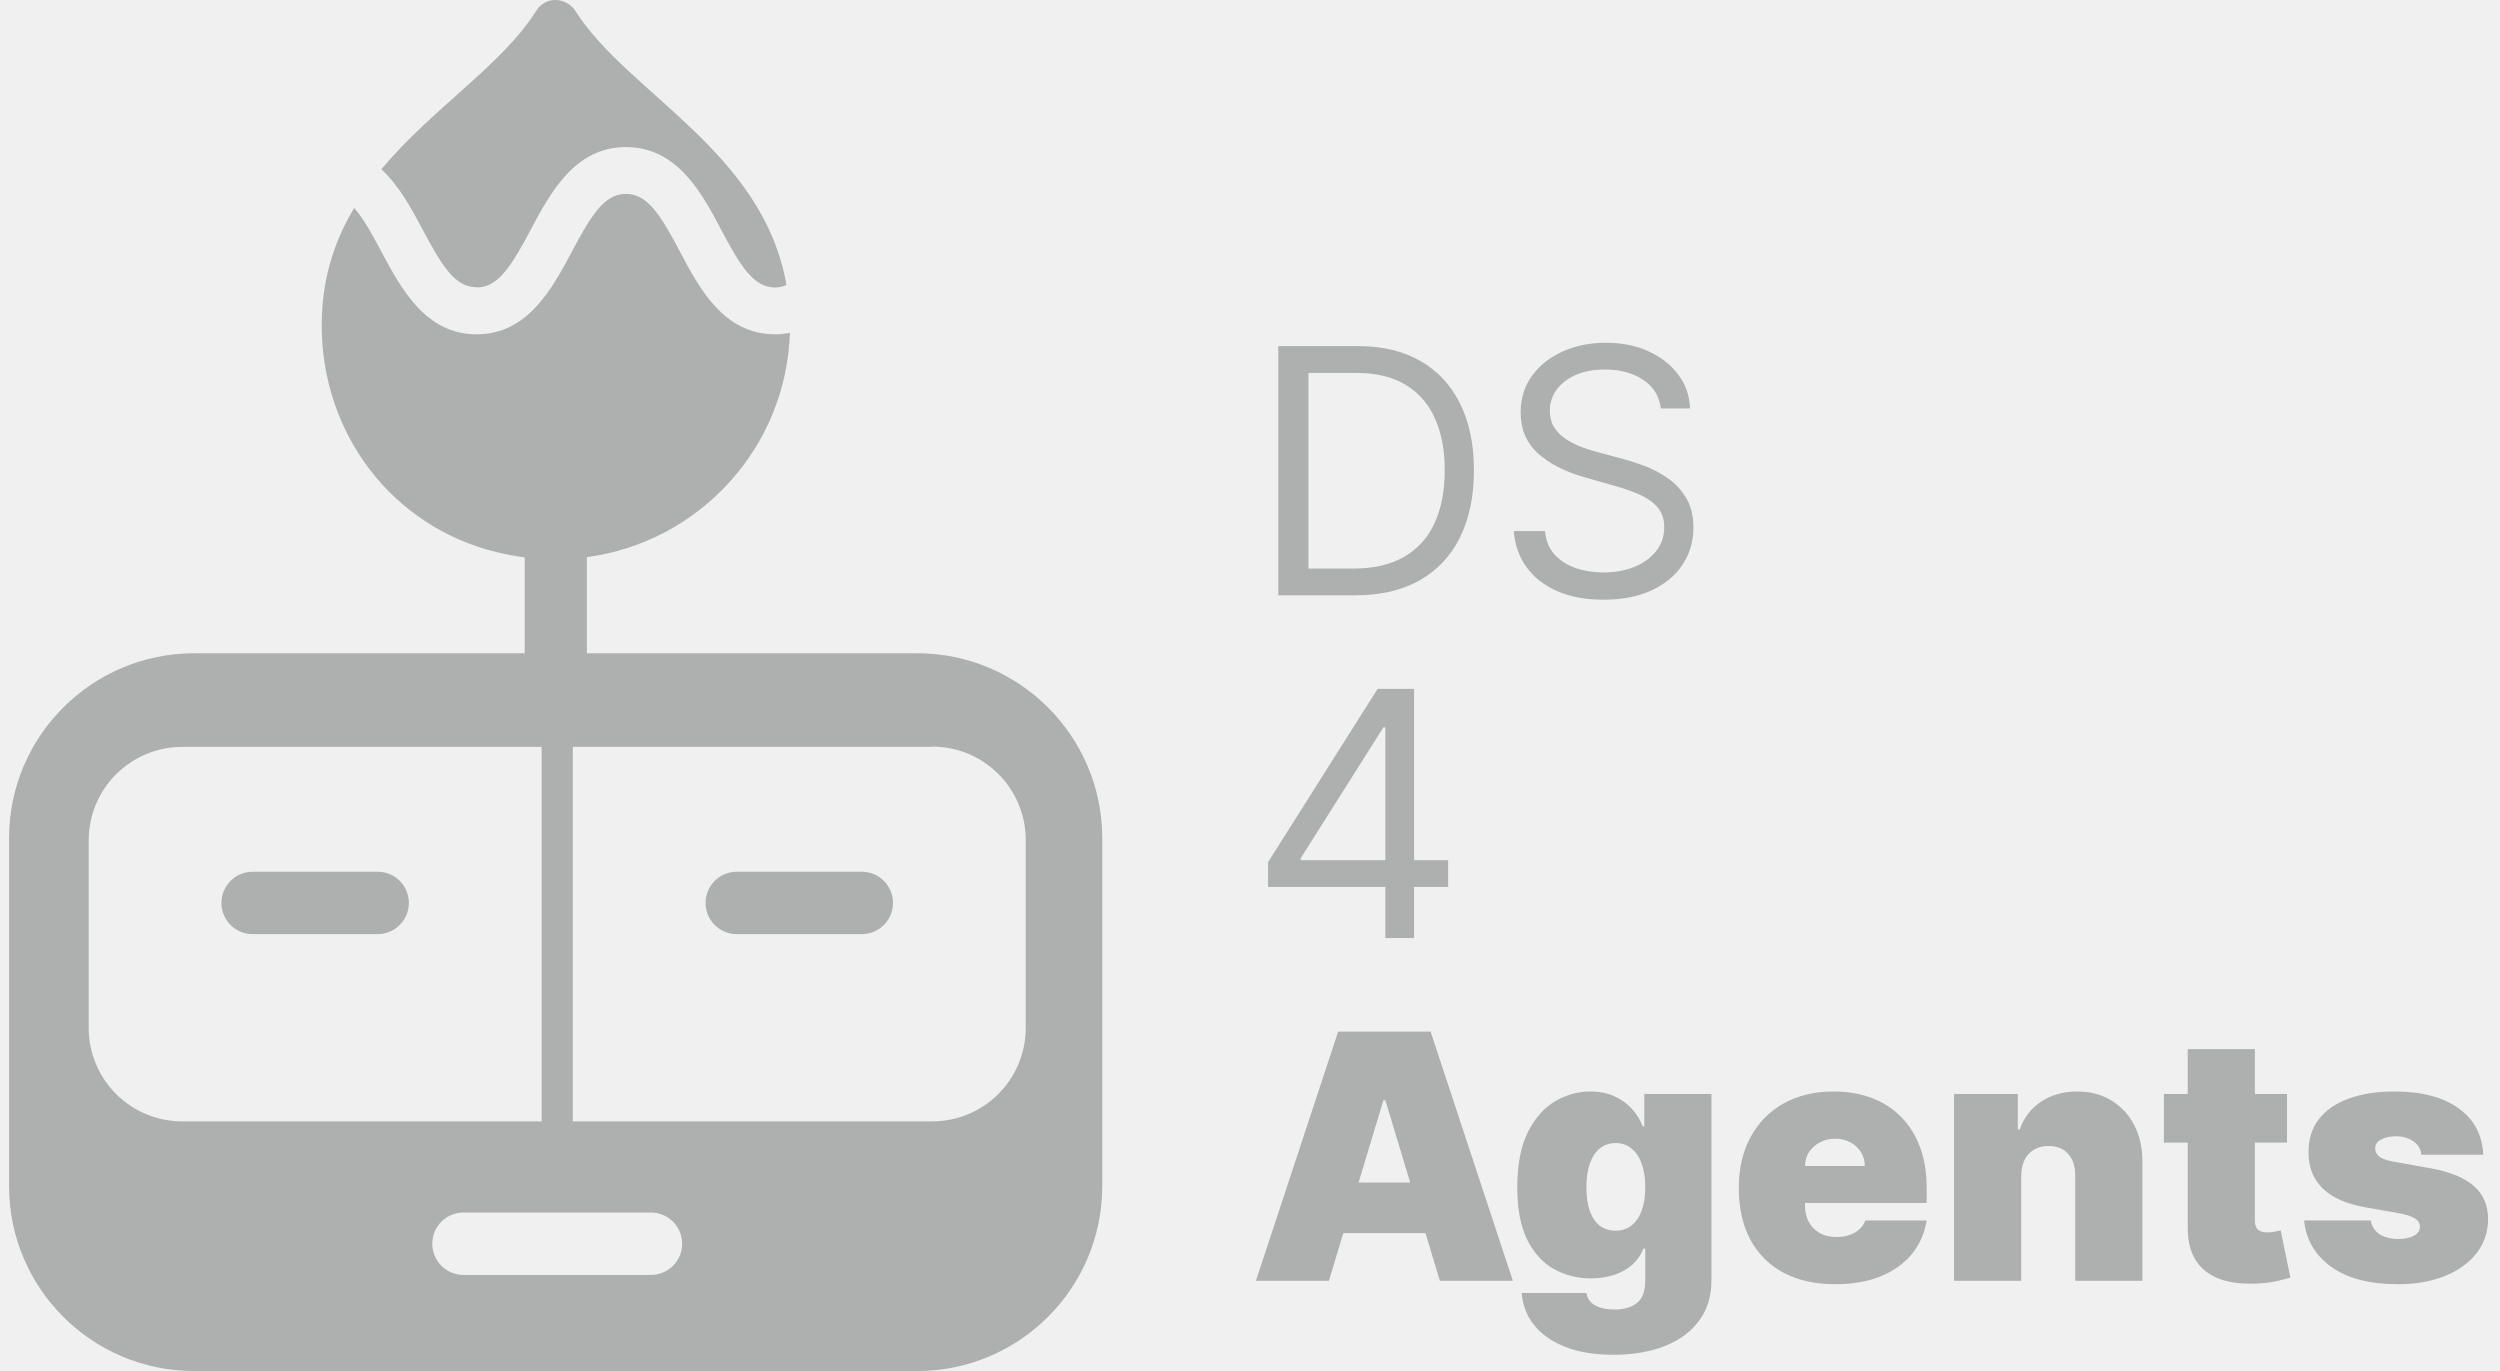
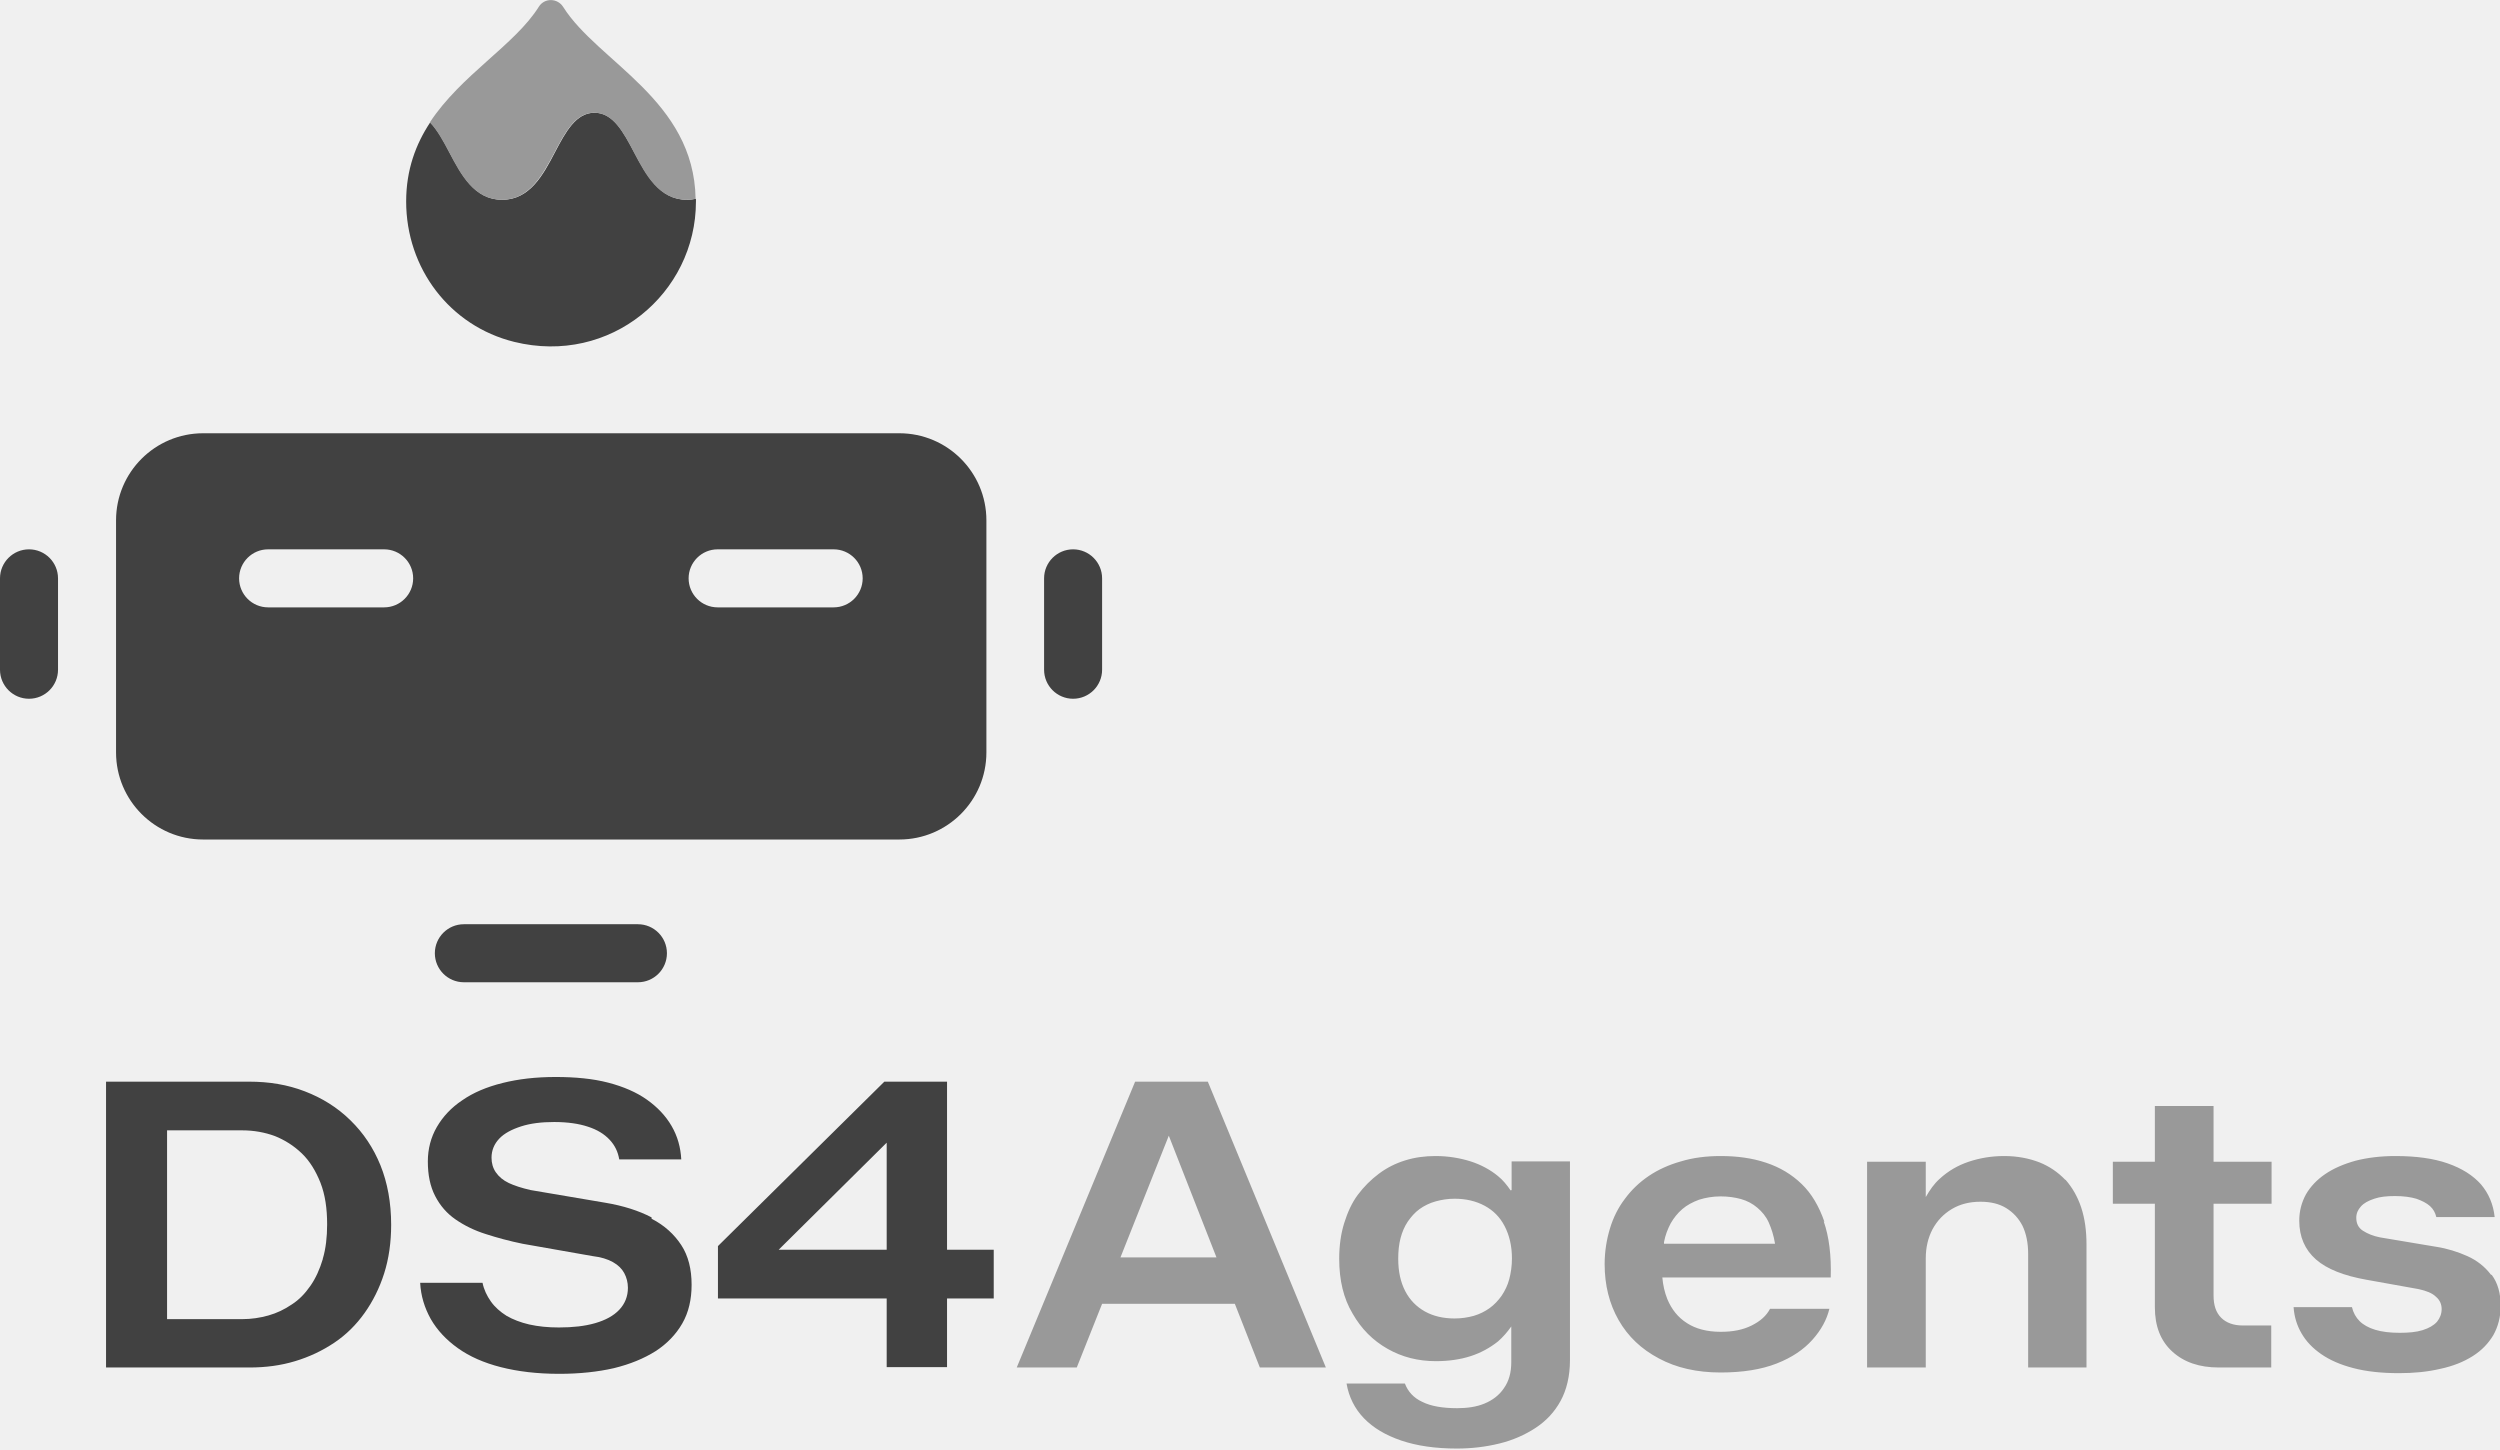
- <svg xmlns="http://www.w3.org/2000/svg" width="62" height="34" viewBox="0 0 420 232" fill="none">
+ <svg xmlns="http://www.w3.org/2000/svg" width="571" height="331" viewBox="0 0 571 331" fill="none">
+   <g clip-path="url(#clip0_229_6939)">
+     <path d="M79.972 255.811C77.001 252.916 73.574 250.783 69.613 249.259C65.653 247.736 61.464 247.05 56.894 247.05H24.22V312.336H56.97C60.702 312.336 64.13 311.879 67.405 310.889C70.68 309.898 73.574 308.527 76.316 306.699C79.058 304.87 81.343 302.585 83.247 299.919C85.151 297.252 86.674 294.205 87.74 290.853C88.807 287.501 89.34 283.769 89.34 279.731C89.34 274.703 88.502 270.133 86.903 266.171C85.303 262.21 83.018 258.782 80.048 255.887L79.972 255.811ZM73.726 287.578C73.041 289.863 72.127 291.92 70.908 293.672C69.689 295.424 68.319 296.872 66.643 297.938C64.967 299.081 63.216 299.919 61.312 300.452C59.407 300.985 57.427 301.29 55.371 301.29H38.158V258.172H55.371C57.96 258.172 60.474 258.629 62.759 259.467C65.043 260.382 67.1 261.677 68.928 263.429C70.756 265.181 72.127 267.466 73.193 270.133C74.259 272.875 74.716 275.998 74.716 279.655C74.716 282.55 74.412 285.216 73.726 287.501V287.578ZM148.824 278.055C145.929 276.532 142.35 275.389 138.237 274.703L121.176 271.808C119.196 271.351 117.52 270.818 116.226 270.209C114.931 269.599 113.941 268.761 113.255 267.771C112.57 266.781 112.265 265.638 112.265 264.419C112.265 262.743 112.874 261.296 114.017 260.077C115.159 258.858 116.911 257.944 119.044 257.258C121.176 256.573 123.69 256.268 126.584 256.268C129.63 256.268 132.22 256.649 134.276 257.334C136.409 258.02 138.008 259.01 139.227 260.305C140.446 261.6 141.131 263.048 141.436 264.8H155.602C155.45 262.058 154.764 259.544 153.394 257.182C152.023 254.82 150.118 252.84 147.757 251.164C145.396 249.488 142.426 248.193 138.922 247.279C135.419 246.365 131.382 245.984 126.889 245.984C122.395 245.984 118.434 246.441 114.778 247.355C111.123 248.269 108.076 249.564 105.563 251.316C103.049 252.992 101.145 255.049 99.774 257.411C98.403 259.772 97.718 262.438 97.718 265.257C97.718 268.38 98.251 270.971 99.393 273.18C100.536 275.389 102.059 277.141 104.039 278.512C106.02 279.884 108.305 281.026 110.97 281.864C113.56 282.702 116.378 283.464 119.348 284.073L135.343 286.892C137.247 287.121 138.77 287.578 139.989 288.263C141.207 288.949 142.045 289.787 142.578 290.777C143.111 291.768 143.416 292.91 143.416 294.129C143.416 296.11 142.731 297.786 141.436 299.157C140.141 300.528 138.313 301.518 135.952 302.204C133.591 302.89 130.849 303.194 127.65 303.194C125.137 303.194 122.928 302.966 120.872 302.509C118.891 302.052 117.14 301.366 115.692 300.528C114.245 299.614 113.027 298.548 112.113 297.252C111.199 295.957 110.513 294.51 110.209 292.986H95.966C96.118 295.957 96.956 298.7 98.403 301.29C99.85 303.804 101.907 306.013 104.573 307.918C107.238 309.822 110.513 311.269 114.398 312.26C118.282 313.25 122.7 313.783 127.726 313.783C132.372 313.783 136.561 313.326 140.217 312.488C143.949 311.574 147.072 310.279 149.738 308.603C152.327 306.927 154.384 304.794 155.831 302.28C157.278 299.766 157.963 296.795 157.963 293.443C157.963 289.863 157.202 286.816 155.602 284.378C154.003 281.94 151.794 279.884 148.824 278.36V278.055ZM216.305 285.445V247.05H201.986L163.98 284.607V296.567H202.519V312.26H216.305V296.567H226.968V285.445H216.305ZM202.519 285.445H177.842L202.519 260.991V285.445Z" fill="#414141" />
+     <path d="M145.701 211.094H105.944C102.288 211.094 99.318 214.065 99.318 217.721C99.318 221.378 102.288 224.349 105.944 224.349H145.701C149.357 224.349 152.328 221.378 152.328 217.721C152.328 214.065 149.357 211.094 145.701 211.094ZM6.626 125.468C2.97 125.468 0 128.439 0 132.095V152.969C0 156.625 2.97 159.596 6.626 159.596C10.282 159.596 13.252 156.625 13.252 152.969V132.095C13.252 128.439 10.282 125.468 6.626 125.468ZM245.095 125.468C241.439 125.468 238.469 128.439 238.469 132.095V152.969C238.469 156.625 241.439 159.596 245.095 159.596C248.751 159.596 251.721 156.625 251.721 152.969V132.095C251.721 128.439 248.751 125.468 245.095 125.468ZM205.338 98.957H46.384C35.416 98.957 26.505 107.87 26.505 118.84V171.861C26.505 182.831 35.416 191.744 46.384 191.744H205.414C216.381 191.744 225.293 182.831 225.293 171.861V118.84C225.293 107.87 216.381 98.957 205.414 98.957H205.338ZM87.741 138.723H61.236C57.58 138.723 54.609 135.752 54.609 132.095C54.609 128.439 57.58 125.468 61.236 125.468H87.741C91.397 125.468 94.367 128.439 94.367 132.095C94.367 135.752 91.397 138.723 87.741 138.723ZM190.41 138.723H163.904C160.249 138.723 157.278 135.752 157.278 132.095C157.278 128.439 160.249 125.468 163.904 125.468H190.41C194.065 125.468 197.036 128.439 197.036 132.095C197.036 135.752 194.065 138.723 190.41 138.723ZM117.445 78.084C139.38 83.493 158.954 67.038 158.954 46.013C158.954 45.784 158.954 45.632 158.954 45.403C158.268 45.556 157.583 45.632 156.897 45.632C150.652 45.632 147.605 39.918 144.864 34.814C142.426 30.167 140.065 25.749 135.8 25.749C131.535 25.749 129.174 30.167 126.737 34.814C124.071 39.918 121.024 45.632 114.703 45.632C108.381 45.632 105.411 39.918 102.669 34.814C101.298 32.148 99.927 29.634 98.251 27.958C94.976 32.91 92.767 38.776 92.767 46.013C92.767 61.248 102.669 74.427 117.445 78.084Z" fill="#414141" />
+     <path d="M128.64 1.6C127.346 -0.457 124.375 -0.533 123.08 1.524C117.597 10.284 105.334 17.064 98.175 27.958C99.85 29.71 101.221 32.224 102.592 34.814C105.258 39.918 108.305 45.632 114.626 45.632C120.948 45.632 123.918 39.918 126.66 34.814C129.097 30.167 131.458 25.749 135.724 25.749C139.989 25.749 142.35 30.167 144.787 34.814C147.453 39.918 150.499 45.632 156.821 45.632C157.583 45.632 158.268 45.555 158.877 45.403C158.497 22.778 136.561 14.169 128.64 1.6ZM158.954 45.708C158.954 45.708 158.954 45.86 158.954 46.013C158.954 46.013 158.954 45.86 158.954 45.708Z" fill="#999999" />
+     <path d="M259.262 247.05L232.224 312.336H245.933L251.722 297.786H282.035L287.747 312.336H302.827L275.866 247.05H259.338H259.262ZM255.911 287.197L266.954 259.391L277.846 287.197H255.911ZM345.022 271.885C344.184 270.666 343.27 269.523 342.128 268.609C340.376 267.162 338.244 266.019 335.883 265.257C333.445 264.495 330.78 264.038 327.885 264.038C325.448 264.038 323.163 264.343 320.954 265.029C318.746 265.714 316.765 266.705 314.938 268.076C313.11 269.447 311.51 271.047 310.139 272.875C308.768 274.703 307.778 276.913 307.016 279.35C306.255 281.788 305.874 284.531 305.874 287.502C305.874 292.377 306.864 296.567 308.921 299.995C310.901 303.499 313.567 306.166 316.918 308.07C320.269 309.975 323.925 310.889 327.962 310.889C330.856 310.889 333.521 310.508 335.883 309.746C338.244 308.984 340.3 307.842 342.128 306.394C343.27 305.404 344.261 304.261 345.175 302.966V311.117C345.175 313.479 344.641 315.459 343.499 317.059C342.433 318.659 340.909 319.802 339.081 320.564C337.254 321.325 335.121 321.63 332.836 321.63C329.485 321.63 326.819 321.173 324.839 320.183C322.859 319.268 321.564 317.821 320.878 315.993H307.55C308.083 319.116 309.454 321.782 311.51 323.915C313.643 326.125 316.461 327.801 320.04 329.019C323.62 330.238 327.885 330.848 332.76 330.848C336.111 330.848 339.31 330.467 342.433 329.705C345.555 328.943 348.297 327.724 350.734 326.125C353.172 324.525 355.076 322.468 356.447 319.954C357.818 317.44 358.579 314.317 358.579 310.66V265.257H345.251V271.809L345.022 271.885ZM344.718 292.149C344.337 293.596 343.727 294.815 342.966 295.958C342.204 297.024 341.29 298.014 340.224 298.776C339.158 299.538 337.939 300.147 336.644 300.528C335.273 300.909 333.826 301.138 332.227 301.138C329.637 301.138 327.352 300.604 325.448 299.538C323.544 298.471 322.021 296.948 320.954 294.891C319.888 292.834 319.355 290.396 319.355 287.502C319.355 285.826 319.507 284.226 319.888 282.778C320.269 281.331 320.802 280.112 321.564 278.97C322.325 277.903 323.163 276.913 324.229 276.151C325.296 275.389 326.514 274.78 327.885 274.399C329.256 274.018 330.703 273.789 332.227 273.789C334.816 273.789 337.101 274.323 339.081 275.389C341.062 276.456 342.585 277.979 343.651 280.036C344.718 282.093 345.327 284.531 345.327 287.425C345.327 289.101 345.098 290.701 344.718 292.149ZM416.692 279.046C415.474 275.541 413.798 272.647 411.513 270.437C409.228 268.228 406.563 266.628 403.364 265.562C400.165 264.495 396.737 264.038 393.005 264.038C389.73 264.038 386.684 264.419 383.942 265.257C381.2 266.019 378.687 267.162 376.554 268.609C374.421 270.056 372.594 271.809 371.146 273.789C369.623 275.77 368.481 278.055 367.719 280.569C366.957 283.083 366.5 285.826 366.5 288.72C366.5 293.52 367.567 297.786 369.699 301.519C371.832 305.251 374.878 308.146 378.915 310.279C382.876 312.412 387.598 313.479 393.005 313.479C398.032 313.479 402.297 312.793 405.801 311.422C409.304 310.051 411.97 308.222 413.95 306.013C415.931 303.804 417.226 301.442 417.835 298.929H404.278C403.44 300.528 402.069 301.747 400.089 302.738C398.108 303.728 395.823 304.185 393.005 304.185C389.883 304.185 387.293 303.499 385.313 302.204C383.256 300.909 381.809 299.081 380.819 296.719C380.21 295.196 379.829 293.52 379.677 291.768H418.139C418.292 286.74 417.759 282.474 416.54 278.97L416.692 279.046ZM380.058 284.15C380.058 284.15 380.058 283.845 380.058 283.693C380.362 282.093 380.895 280.722 381.581 279.427C382.266 278.208 383.18 277.065 384.247 276.151C385.313 275.237 386.608 274.551 388.055 274.018C389.502 273.561 391.177 273.256 393.005 273.256C394.681 273.256 396.28 273.485 397.651 273.865C399.022 274.246 400.317 274.932 401.383 275.846C402.45 276.76 403.364 277.827 403.973 279.198C404.582 280.569 405.115 282.169 405.42 284.074H379.981L380.058 284.15ZM568.944 291.158C567.573 289.33 565.745 287.883 563.536 286.892C561.327 285.902 558.89 285.14 556.377 284.759L543.657 282.626C542.058 282.321 540.763 281.788 539.697 281.103C538.631 280.417 538.174 279.427 538.174 278.132C538.174 277.141 538.554 276.303 539.24 275.541C539.925 274.78 540.915 274.246 542.286 273.789C543.581 273.332 545.181 273.18 547.009 273.18C548.989 273.18 550.588 273.408 551.883 273.789C553.178 274.246 554.244 274.78 555.006 275.465C555.767 276.151 556.224 276.989 556.453 277.979H569.782C569.477 275.084 568.411 272.57 566.659 270.514C564.831 268.457 562.318 266.857 559.043 265.714C555.767 264.572 551.807 264.038 547.085 264.038C543.734 264.038 540.687 264.419 538.021 265.105C535.279 265.867 532.995 266.857 531.09 268.152C529.186 269.447 527.739 270.971 526.673 272.799C525.683 274.627 525.15 276.608 525.15 278.817C525.15 282.474 526.444 285.445 528.958 287.654C531.471 289.863 535.356 291.387 540.535 292.301L552.416 294.434C554.168 294.815 555.539 295.348 556.377 296.186C557.291 296.948 557.672 297.938 557.672 299.005C557.672 300.071 557.291 301.062 556.605 301.9C555.844 302.738 554.777 303.347 553.33 303.804C551.883 304.261 550.131 304.413 548.075 304.413C545.866 304.413 544.038 304.185 542.515 303.728C540.992 303.271 539.773 302.585 538.935 301.747C538.097 300.909 537.488 299.843 537.183 298.548H523.855C524.007 300.757 524.616 302.738 525.683 304.566C526.749 306.394 528.196 307.918 530.176 309.289C532.157 310.66 534.594 311.727 537.564 312.489C540.459 313.25 543.962 313.631 547.923 313.631C551.35 313.631 554.473 313.326 557.367 312.641C560.261 312.031 562.698 311.041 564.755 309.746C566.811 308.451 568.334 306.851 569.477 304.947C570.543 303.042 571.153 300.833 571.153 298.243C571.153 295.348 570.467 292.987 569.096 291.158H568.944ZM505.499 252.611H492.171V265.333H482.574V274.932H492.171V298.548C492.171 302.89 493.465 306.242 496.131 308.68C498.797 311.117 502.3 312.336 506.794 312.336H518.752V302.738H512.202C510.145 302.738 508.47 302.128 507.327 300.985C506.109 299.767 505.576 298.091 505.576 295.881V274.932H518.828V265.333H505.576V252.611H505.499ZM471.683 269.447C470.083 267.771 468.103 266.4 465.818 265.486C463.457 264.572 460.791 264.038 457.745 264.038C454.85 264.038 452.185 264.495 449.671 265.333C447.158 266.171 444.949 267.466 443.045 269.219C441.75 270.361 440.76 271.809 439.846 273.408V265.333H426.441V312.336H439.846V287.349C439.846 284.912 440.379 282.702 441.369 280.798C442.436 278.817 443.883 277.294 445.787 276.151C447.691 275.008 449.9 274.475 452.337 274.475C454.622 274.475 456.602 274.932 458.202 275.922C459.801 276.913 461.02 278.208 461.934 279.96C462.771 281.712 463.228 283.845 463.228 286.359V312.336H476.557V284.302C476.557 281.103 476.176 278.284 475.338 275.77C474.501 273.256 473.282 271.199 471.759 269.447H471.683Z" fill="#999999" />
+   </g>
  <defs>
-     <mask id="m" maskUnits="userSpaceOnUse" x="0" y="0" width="420" height="232">
-       <path d="M153.656 110.548H97.786V94.282C116.761 91.748 131.509 75.851 132.143 56.311C131.35 56.469 130.557 56.575 129.659 56.575C120.937 56.575 116.814 48.812 113.537 42.58C110.313 36.507 108.093 32.81 104.393 32.81C100.693 32.81 98.473 36.507 95.249 42.58C91.919 48.812 87.796 56.575 79.127 56.575C70.459 56.575 66.336 48.812 63.006 42.58C61.314 39.359 59.887 36.877 58.407 35.187C55.077 40.732 52.91 47.175 52.91 55.044C52.91 73.316 64.75 89.107 82.51 93.437C84.096 93.807 85.681 94.124 87.267 94.335V110.548H31.344C14.06 110.548 0 124.543 0 141.865V200.697C0 217.966 14.007 232.014 31.344 232.014H153.656C170.94 232.014 185 218.019 185 200.697V141.865C185 124.596 170.993 110.548 153.656 110.548Z" fill="white" />
-       <path d="M29.336 126.392C20.561 126.392 13.479 133.468 13.479 142.235V173.922C13.479 182.688 20.561 189.765 29.336 189.765H90.121V126.392H29.336Z" fill="black" />
-       <path d="M62.371 147.516H41.228C38.309 147.516 35.942 149.881 35.942 152.797C35.942 155.714 38.309 158.078 41.228 158.078H62.371C65.29 158.078 67.657 155.714 67.657 152.797C67.657 149.881 65.29 147.516 62.371 147.516Z" fill="white" />
-       <path d="M108.621 205.186H76.907C73.988 205.186 71.621 207.55 71.621 210.467C71.621 213.384 73.988 215.748 76.907 215.748H108.621C111.54 215.748 113.907 213.384 113.907 210.467C113.907 207.55 111.54 205.186 108.621 205.186Z" fill="black" />
-       <path d="M156.193 126.392H95.407V189.765H156.193C164.967 189.765 172.05 182.689 172.05 173.922V142.182C172.05 133.416 164.967 126.339 156.193 126.339V126.392Z" fill="black" />
-       <path d="M144.3 147.516H123.157C120.238 147.516 117.871 149.881 117.871 152.797C117.871 155.714 120.238 158.078 123.157 158.078H144.3C147.219 158.078 149.585 155.714 149.585 152.797C149.585 149.881 147.219 147.516 144.3 147.516Z" fill="white" />
-       <path d="M79.127 48.653C82.774 48.653 85.047 44.956 88.272 38.883C91.602 32.651 95.724 24.888 104.393 24.888C113.062 24.888 117.237 32.651 120.514 38.883C123.739 44.956 125.959 48.653 129.659 48.653C130.346 48.653 130.98 48.495 131.562 48.231C127.597 25.575 104.657 15.752 95.883 1.915C94.297 -0.567 90.756 -0.673 89.223 1.81C83.514 10.946 71.674 18.287 63.006 28.638C66.019 31.437 68.133 35.345 69.983 38.83C73.207 44.904 75.427 48.6 79.074 48.6L79.127 48.653Z" fill="white" />
-     </mask>
+     <clipPath id="clip0_229_6939">
+       <rect width="571" height="331" fill="white" />
+     </clipPath>
  </defs>
-   <g opacity="0.3" fill="#101A15">
-     <rect width="186" height="232" mask="url(#m)" />
-     <path transform="translate(211 58)" d="M16.8 42.743H3.788V0.576H17.376C21.467 0.576 24.967 1.421 27.877 3.109C30.787 4.784 33.017 7.192 34.568 10.336C36.119 13.465 36.895 17.212 36.895 21.577C36.895 25.97 36.112 29.751 34.548 32.922C32.983 36.079 30.704 38.508 27.712 40.21C24.72 41.898 21.082 42.743 16.8 42.743ZM8.894 38.213H16.471C19.957 38.213 22.846 37.541 25.138 36.195C27.431 34.85 29.14 32.935 30.265 30.451C31.391 27.967 31.953 25.009 31.953 21.577C31.953 18.173 31.398 15.243 30.286 12.786C29.174 10.315 27.513 8.421 25.303 7.103C23.093 5.772 20.341 5.106 17.047 5.106H8.894V38.213ZM68.519 11.118C68.272 9.032 67.27 7.412 65.513 6.259C63.757 5.106 61.602 4.53 59.048 4.53C57.182 4.53 55.548 4.832 54.148 5.435C52.762 6.039 51.678 6.87 50.895 7.927C50.127 8.984 49.742 10.185 49.742 11.53C49.742 12.655 50.01 13.623 50.545 14.433C51.094 15.229 51.794 15.895 52.645 16.43C53.496 16.952 54.389 17.384 55.322 17.727C56.255 18.056 57.113 18.324 57.895 18.53L62.178 19.683C63.276 19.971 64.498 20.369 65.843 20.877C67.202 21.385 68.499 22.078 69.734 22.957C70.983 23.821 72.013 24.933 72.823 26.292C73.632 27.651 74.037 29.319 74.037 31.295C74.037 33.574 73.44 35.633 72.246 37.472C71.066 39.311 69.336 40.773 67.058 41.857C64.793 42.942 62.041 43.484 58.801 43.484C55.782 43.484 53.167 42.997 50.957 42.022C48.761 41.047 47.031 39.689 45.769 37.945C44.52 36.202 43.813 34.178 43.648 31.872H48.919C49.056 33.464 49.591 34.782 50.525 35.825C51.472 36.854 52.666 37.623 54.107 38.131C55.562 38.625 57.127 38.872 58.801 38.872C60.751 38.872 62.501 38.556 64.052 37.925C65.603 37.28 66.831 36.388 67.737 35.248C68.643 34.095 69.096 32.75 69.096 31.213C69.096 29.813 68.705 28.674 67.922 27.795C67.14 26.917 66.111 26.203 64.834 25.654C63.557 25.105 62.178 24.624 60.696 24.213L55.507 22.73C52.213 21.783 49.605 20.431 47.683 18.674C45.762 16.917 44.801 14.618 44.801 11.777C44.801 9.416 45.439 7.357 46.716 5.6C48.006 3.83 49.735 2.457 51.904 1.482C54.087 0.494 56.523 6.97974e-06 59.213 6.97974e-06C61.931 6.97974e-06 64.347 0.487 66.46 1.462C68.574 2.423 70.249 3.74 71.484 5.415C72.733 7.089 73.392 8.991 73.461 11.118H68.519ZM2.058 92.095V87.895L20.588 58.577H23.636V65.083H21.577L7.576 87.236V87.566H32.53V92.095H2.058ZM21.906 100.743V90.819V88.863V58.577H26.765V100.743H21.906ZM12.353 158.743H-0.001L13.918 116.576H29.565L43.483 158.743H31.13L21.906 128.189H21.577L12.353 158.743ZM10.047 142.107H33.271V150.672H10.047V142.107ZM60.454 171.261C57.283 171.261 54.565 170.808 52.3 169.902C50.049 169.01 48.299 167.774 47.05 166.196C45.815 164.631 45.122 162.833 44.971 160.802H55.924C56.034 161.474 56.308 162.016 56.748 162.428C57.187 162.84 57.75 163.135 58.436 163.313C59.136 163.506 59.918 163.602 60.783 163.602C62.252 163.602 63.467 163.245 64.427 162.531C65.402 161.817 65.889 160.527 65.889 158.66V153.307H65.56C65.148 154.378 64.516 155.291 63.666 156.046C62.815 156.787 61.792 157.356 60.598 157.754C59.404 158.139 58.093 158.331 56.665 158.331C54.414 158.331 52.342 157.809 50.447 156.766C48.567 155.723 47.057 154.069 45.918 151.804C44.792 149.539 44.23 146.581 44.23 142.93C44.23 139.115 44.82 136.012 46 133.624C47.194 131.236 48.732 129.486 50.612 128.374C52.506 127.262 54.497 126.706 56.583 126.706C58.148 126.706 59.52 126.981 60.701 127.53C61.881 128.065 62.869 128.786 63.666 129.692C64.462 130.584 65.066 131.565 65.477 132.636H65.724V127.118H77.09V158.66C77.09 161.337 76.396 163.609 75.01 165.475C73.637 167.356 71.702 168.79 69.204 169.778C66.706 170.767 63.789 171.261 60.454 171.261ZM60.865 150.26C61.909 150.26 62.801 149.972 63.542 149.395C64.297 148.805 64.873 147.968 65.272 146.883C65.683 145.785 65.889 144.468 65.889 142.93C65.889 141.366 65.683 140.027 65.272 138.916C64.873 137.79 64.297 136.932 63.542 136.342C62.801 135.738 61.909 135.436 60.865 135.436C59.822 135.436 58.93 135.738 58.189 136.342C57.461 136.932 56.899 137.79 56.501 138.916C56.116 140.027 55.924 141.366 55.924 142.93C55.924 144.495 56.116 145.827 56.501 146.925C56.899 148.009 57.461 148.839 58.189 149.416C58.93 149.979 59.822 150.26 60.865 150.26ZM98.023 159.319C94.647 159.319 91.737 158.674 89.294 157.384C86.864 156.08 84.99 154.213 83.673 151.784C82.369 149.34 81.717 146.417 81.717 143.013C81.717 139.746 82.376 136.891 83.693 134.448C85.011 132.004 86.871 130.103 89.273 128.745C91.675 127.386 94.51 126.706 97.776 126.706C100.165 126.706 102.326 127.077 104.262 127.818C106.197 128.559 107.851 129.637 109.224 131.051C110.596 132.451 111.653 134.153 112.394 136.157C113.136 138.161 113.506 140.419 113.506 142.93V145.566H85.258V139.307H103.047C103.033 138.401 102.8 137.605 102.347 136.918C101.908 136.218 101.311 135.676 100.556 135.292C99.815 134.894 98.97 134.695 98.023 134.695C97.104 134.695 96.26 134.894 95.491 135.292C94.722 135.676 94.105 136.211 93.638 136.898C93.185 137.584 92.945 138.387 92.917 139.307V146.06C92.917 147.076 93.13 147.982 93.555 148.778C93.981 149.574 94.592 150.198 95.388 150.651C96.184 151.104 97.145 151.331 98.27 151.331C99.053 151.331 99.766 151.221 100.412 151.001C101.071 150.782 101.633 150.466 102.1 150.054C102.567 149.629 102.91 149.121 103.129 148.531H113.506C113.149 150.727 112.305 152.635 110.974 154.254C109.642 155.86 107.879 157.109 105.682 158.001C103.5 158.88 100.947 159.319 98.023 159.319ZM129.509 140.954V158.743H118.144V127.118H128.933V133.13H129.262C129.948 131.126 131.156 129.554 132.886 128.415C134.629 127.276 136.66 126.706 138.98 126.706C141.217 126.706 143.159 127.221 144.807 128.25C146.467 129.266 147.751 130.666 148.657 132.451C149.576 134.235 150.029 136.273 150.016 138.566V158.743H138.65V140.954C138.664 139.389 138.266 138.161 137.456 137.268C136.66 136.376 135.548 135.93 134.121 135.93C133.188 135.93 132.371 136.136 131.671 136.548C130.985 136.946 130.456 137.522 130.085 138.277C129.715 139.018 129.523 139.911 129.509 140.954ZM174.486 127.118V135.354H153.65V127.118H174.486ZM157.685 119.541H169.05V148.572C169.05 149.011 169.126 149.382 169.277 149.684C169.428 149.972 169.661 150.191 169.977 150.342C170.292 150.48 170.697 150.548 171.191 150.548C171.534 150.548 171.933 150.507 172.385 150.425C172.852 150.342 173.195 150.274 173.415 150.219L175.062 158.207C174.554 158.358 173.827 158.544 172.88 158.763C171.946 158.983 170.834 159.127 169.544 159.196C166.936 159.333 164.747 159.065 162.976 158.393C161.206 157.706 159.874 156.629 158.982 155.16C158.09 153.692 157.658 151.852 157.685 149.642V119.541ZM207.69 137.413H197.231C197.176 136.767 196.95 136.211 196.552 135.745C196.154 135.278 195.639 134.921 195.008 134.674C194.39 134.413 193.704 134.283 192.949 134.283C191.974 134.283 191.137 134.461 190.437 134.818C189.737 135.175 189.394 135.683 189.407 136.342C189.394 136.809 189.593 137.241 190.004 137.639C190.43 138.037 191.247 138.346 192.455 138.566L198.878 139.718C202.118 140.309 204.527 141.304 206.105 142.704C207.697 144.09 208.5 145.95 208.514 148.283C208.5 150.535 207.828 152.49 206.496 154.151C205.179 155.798 203.374 157.075 201.081 157.981C198.803 158.873 196.202 159.319 193.278 159.319C188.447 159.319 184.665 158.331 181.934 156.354C179.216 154.378 177.699 151.77 177.383 148.531H188.666C188.817 149.533 189.311 150.308 190.149 150.857C191 151.392 192.07 151.66 193.36 151.66C194.404 151.66 195.262 151.482 195.934 151.125C196.62 150.768 196.97 150.26 196.984 149.601C196.97 148.997 196.668 148.517 196.078 148.16C195.502 147.803 194.596 147.515 193.36 147.295L187.76 146.307C184.535 145.744 182.119 144.674 180.513 143.095C178.907 141.517 178.111 139.485 178.125 137.001C178.111 134.805 178.687 132.945 179.854 131.421C181.035 129.884 182.716 128.717 184.898 127.921C187.095 127.111 189.696 126.706 192.702 126.706C197.272 126.706 200.875 127.653 203.511 129.548C206.16 131.442 207.553 134.063 207.69 137.413Z" />
-   </g>
</svg>
